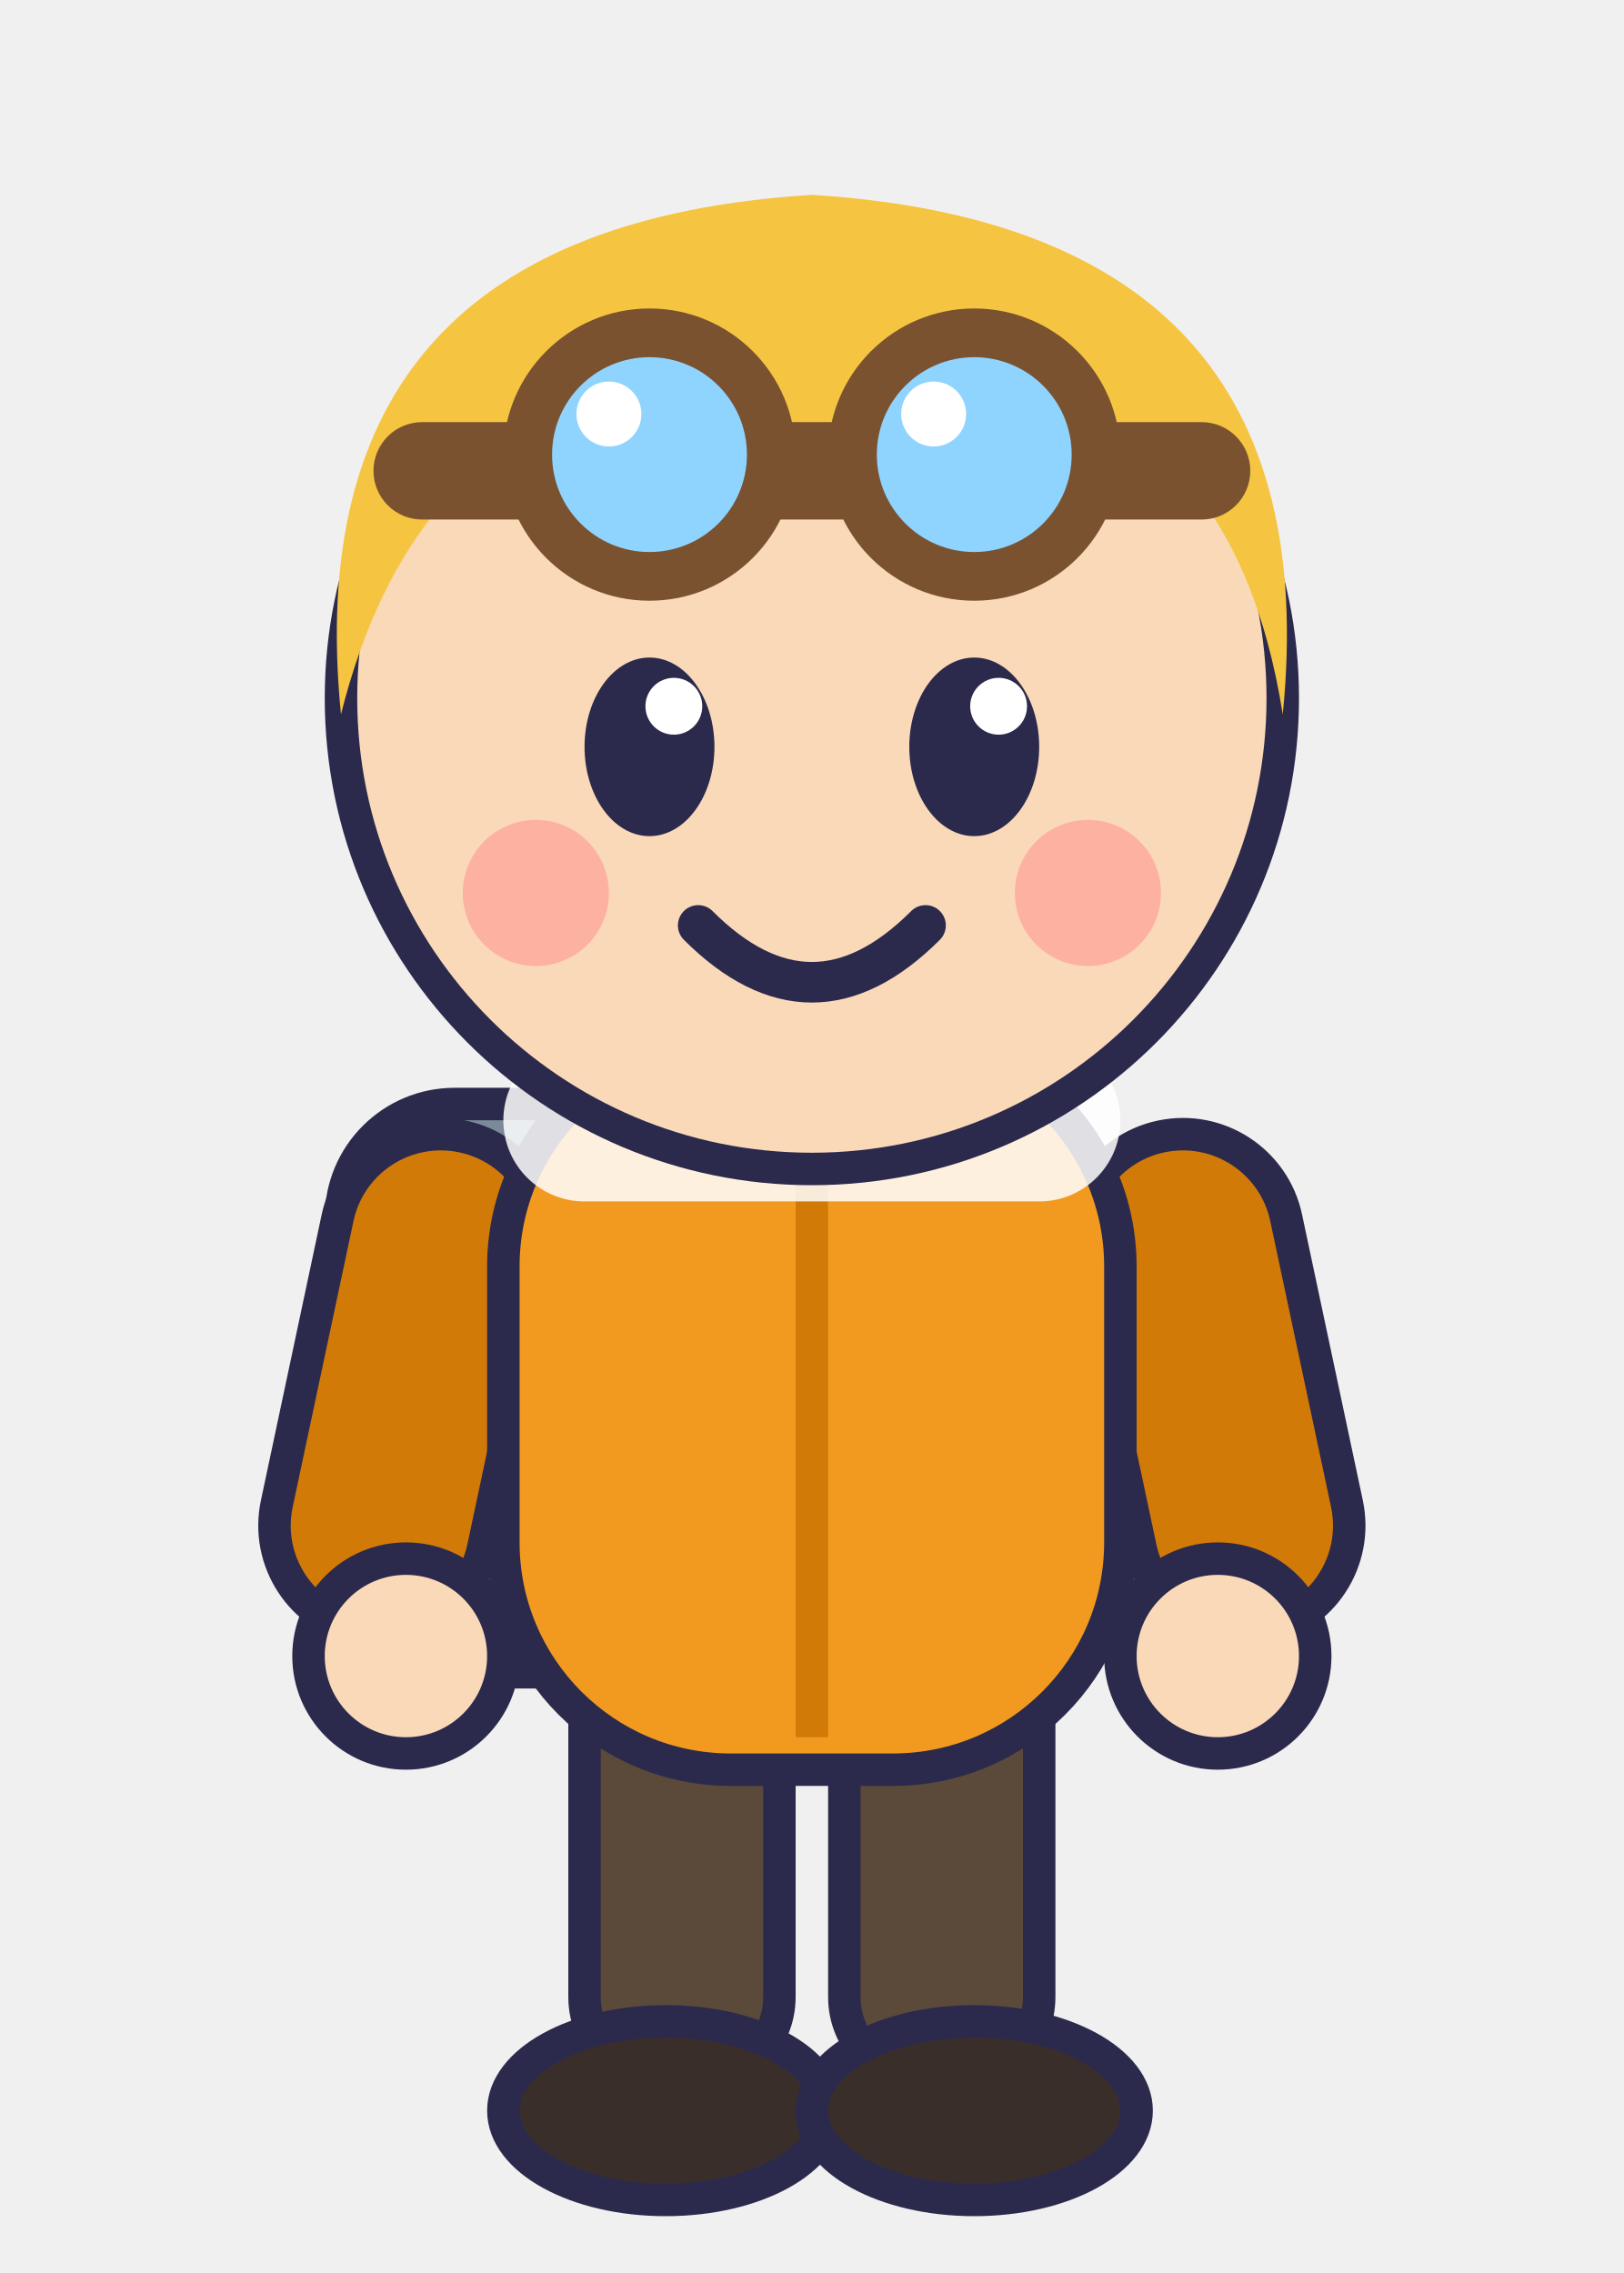
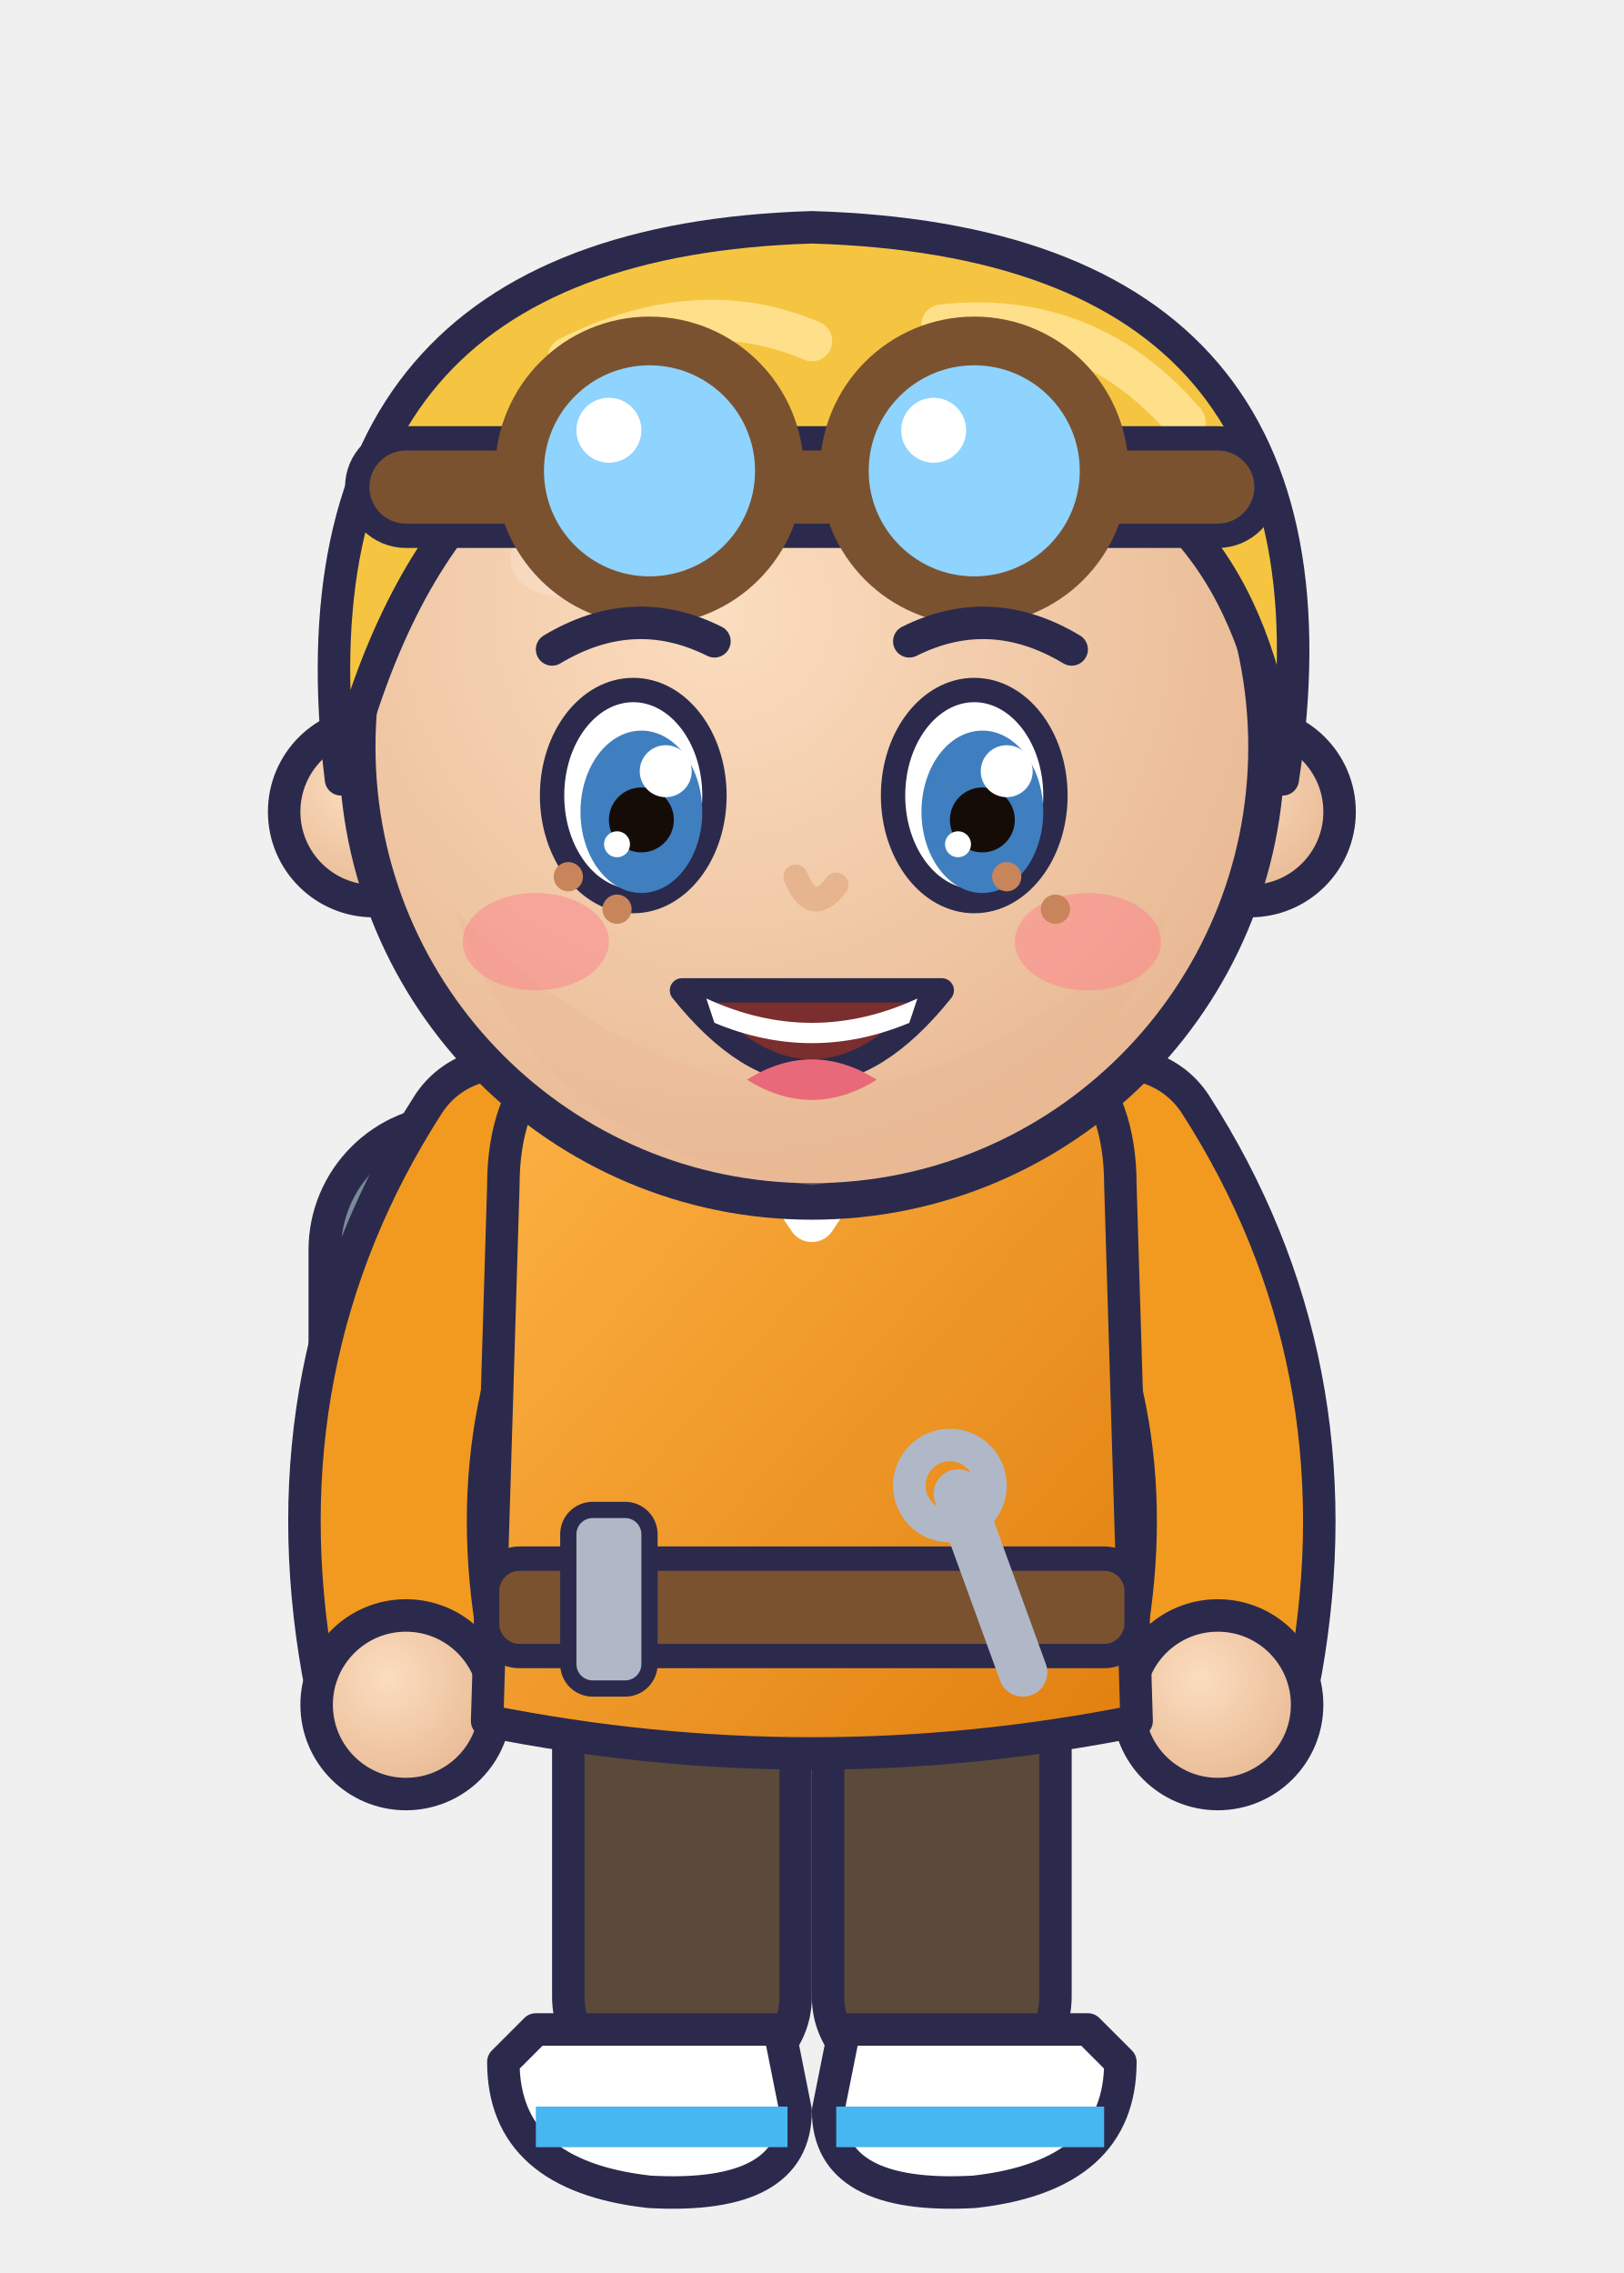
<svg xmlns="http://www.w3.org/2000/svg" width="200" height="280" viewBox="0 0 200 280">
-   <rect x="42" y="136" width="40" height="70" rx="14" fill="#7A8A99" stroke="#2B2A4C" stroke-width="4" />
-   <rect x="72" y="200" width="24" height="56" rx="10" fill="#5B4A3A" stroke="#2B2A4C" stroke-width="4" />
-   <rect x="104" y="200" width="24" height="56" rx="10" fill="#5B4A3A" stroke="#2B2A4C" stroke-width="4" />
-   <ellipse cx="82" cy="260" rx="20" ry="11" fill="#3A2E2A" stroke="#2B2A4C" stroke-width="4" />
-   <ellipse cx="120" cy="260" rx="20" ry="11" fill="#3A2E2A" stroke="#2B2A4C" stroke-width="4" />
-   <rect x="44" y="140" width="26" height="62" rx="13" fill="#D27A08" stroke="#2B2A4C" stroke-width="4" transform="rotate(12 57 140)" />
-   <rect x="130" y="140" width="26" height="62" rx="13" fill="#D27A08" stroke="#2B2A4C" stroke-width="4" transform="rotate(-12 143 140)" />
-   <circle cx="50" cy="204" r="12" fill="#FAD9B8" stroke="#2B2A4C" stroke-width="4" />
-   <circle cx="150" cy="204" r="12" fill="#FAD9B8" stroke="#2B2A4C" stroke-width="4" />
-   <rect x="62" y="128" width="76" height="90" rx="28" fill="#F29A1F" stroke="#2B2A4C" stroke-width="4" />
-   <line x1="100" y1="136" x2="100" y2="214" stroke="#D27A08" stroke-width="4" />
-   <rect x="62" y="128" width="76" height="20" rx="10" fill="#FFFFFF" opacity="0.85" />
-   <circle cx="100" cy="86" r="58" fill="#FAD9B8" stroke="#2B2A4C" stroke-width="4" />
-   <path d="M42 88 Q36 28 100 24 Q164 28 158 88 Q152 50 120 46 Q100 60 76 48 Q50 56 42 88Z" fill="#F5C542" />
-   <ellipse cx="80" cy="92" rx="8" ry="11" fill="#2B2A4C" />
-   <ellipse cx="120" cy="92" rx="8" ry="11" fill="#2B2A4C" />
-   <circle cx="83" cy="87" r="3.5" fill="#fff" />
-   <circle cx="123" cy="87" r="3.5" fill="#fff" />
-   <circle cx="66" cy="110" r="9" fill="#FF8A8A" opacity="0.5" />
-   <circle cx="134" cy="110" r="9" fill="#FF8A8A" opacity="0.5" />
-   <path d="M86 114 Q100 128 114 114" stroke="#2B2A4C" stroke-width="5" fill="none" stroke-linecap="round" />
-   <rect x="46" y="52" width="108" height="12" rx="6" fill="#7A5230" />
-   <circle cx="80" cy="56" r="15" fill="#8FD3FF" stroke="#7A5230" stroke-width="6" />
-   <circle cx="120" cy="56" r="15" fill="#8FD3FF" stroke="#7A5230" stroke-width="6" />
-   <circle cx="75" cy="51" r="4" fill="#fff" />
-   <circle cx="115" cy="51" r="4" fill="#fff" />
+   <defs>
+     <radialGradient id="gabriel-skin" cx="0.4" cy="0.35" r="0.75">
+       <stop offset="0" stop-color="#FBDDBF" />
+       <stop offset="1" stop-color="#E6B48E" />
+     </radialGradient>
+     <linearGradient id="gabriel-jacket" x1="0" y1="0" x2="1" y2="1">
+       <stop offset="0" stop-color="#FFB547" />
+       <stop offset="1" stop-color="#E07F0E" />
+     </linearGradient>
+   </defs>
+   <rect x="40" y="138" width="44" height="74" rx="16" fill="#7A8A99" stroke="#2B2A4C" stroke-width="4" />
+   <rect x="44" y="176" width="36" height="24" rx="8" fill="#5B6878" stroke="#2B2A4C" stroke-width="3" />
+   <rect x="48" y="146" width="10" height="26" rx="5" fill="#FFFFFF" opacity="0.25" />
+   <rect x="70" y="204" width="28" height="52" rx="10" fill="#5B4A3A" stroke="#2B2A4C" stroke-width="4" />
+   <rect x="102" y="204" width="28" height="52" rx="10" fill="#5B4A3A" stroke="#2B2A4C" stroke-width="4" />
+   <path d="M62 254 Q62 268 80 270 Q98 271 98 260 L96 250 L66 250Z" fill="#FFFFFF" stroke="#2B2A4C" stroke-width="4" stroke-linejoin="round" />
+   <path d="M104 250 L102 260 Q102 271 120 270 Q138 268 138 254 L134 250Z" fill="#FFFFFF" stroke="#2B2A4C" stroke-width="4" stroke-linejoin="round" />
+   <path d="M66 262 H97 M103 262 H136" stroke="#46B7F0" stroke-width="5" />
+   <path d="M62 142 Q44 170 50 204" stroke="#2B2A4C" stroke-width="26" fill="none" stroke-linecap="round" />
+   <path d="M62 142 Q44 170 50 204" stroke="#F29A1F" stroke-width="18" fill="none" stroke-linecap="round" />
+   <path d="M138 142 Q156 170 150 204" stroke="#2B2A4C" stroke-width="26" fill="none" stroke-linecap="round" />
+   <path d="M138 142 Q156 170 150 204" stroke="#F29A1F" stroke-width="18" fill="none" stroke-linecap="round" />
+   <circle cx="50" cy="210" r="11" fill="url(#gabriel-skin)" stroke="#2B2A4C" stroke-width="4" />
+   <circle cx="150" cy="210" r="11" fill="url(#gabriel-skin)" stroke="#2B2A4C" stroke-width="4" />
+   <path d="M62 146 Q62 126 84 124 L116 124 Q138 126 138 146 L140 212 Q100 220 60 212Z" fill="url(#gabriel-jacket)" stroke="#2B2A4C" stroke-width="4" stroke-linejoin="round" />
+   <path d="M84 126 L100 150 L116 126" stroke="#FFFFFF" stroke-width="6" fill="none" stroke-linejoin="round" />
+   <rect x="60" y="192" width="80" height="12" rx="4" fill="#7A5230" stroke="#2B2A4C" stroke-width="3" />
+   <rect x="70" y="186" width="10" height="22" rx="3" fill="#B0B8C8" stroke="#2B2A4C" stroke-width="2" />
+   <path d="M118 184 L126 206" stroke="#B0B8C8" stroke-width="6" stroke-linecap="round" />
+   <circle cx="117" cy="183" r="5" fill="none" stroke="#B0B8C8" stroke-width="4" />
+   <circle cx="46" cy="100" r="11" fill="url(#gabriel-skin)" stroke="#2B2A4C" stroke-width="4" />
+   <circle cx="154" cy="100" r="11" fill="url(#gabriel-skin)" stroke="#2B2A4C" stroke-width="4" />
+   <circle cx="100" cy="92" r="56" fill="url(#gabriel-skin)" stroke="#2B2A4C" stroke-width="4.5" />
+   <path d="M56 112 Q100 156 144 112 Q134 142 100 146 Q66 142 56 112Z" fill="#E6B48E" opacity="0.25" />
+   <ellipse cx="80" cy="64" rx="18" ry="8" fill="#FFFFFF" opacity="0.18" transform="rotate(-20 80 64)" />
+   <path d="M42 96 Q34 30 100 28 Q168 30 158 96 Q154 60 126 54 Q112 66 94 56 Q72 66 60 60 Q48 72 42 96Z" fill="#F5C542" stroke="#2B2A4C" stroke-width="4" stroke-linejoin="round" />
+   <path d="M70 44 Q86 36 100 42 M116 40 Q134 38 146 52" stroke="#FFE08A" stroke-width="5" fill="none" stroke-linecap="round" />
+   <rect x="44" y="54" width="112" height="12" rx="6" fill="#7A5230" stroke="#2B2A4C" stroke-width="3" />
+   <circle cx="80" cy="58" r="16" fill="#8FD3FF" stroke="#7A5230" stroke-width="6" />
+   <circle cx="120" cy="58" r="16" fill="#8FD3FF" stroke="#7A5230" stroke-width="6" />
+   <circle cx="75" cy="53" r="4" fill="#fff" />
+   <circle cx="115" cy="53" r="4" fill="#fff" />
+   <ellipse cx="78" cy="98" rx="10" ry="13" fill="#FFFFFF" stroke="#2B2A4C" stroke-width="3" />
+   <ellipse cx="79" cy="100" rx="7.5" ry="10" fill="#3F7FBF" />
+   <circle cx="79" cy="101" r="4" fill="#150C08" />
+   <circle cx="82" cy="95" r="3.2" fill="#FFFFFF" />
+   <circle cx="76" cy="104" r="1.6" fill="#FFFFFF" />
+   <ellipse cx="120" cy="98" rx="10" ry="13" fill="#FFFFFF" stroke="#2B2A4C" stroke-width="3" />
+   <ellipse cx="121" cy="100" rx="7.5" ry="10" fill="#3F7FBF" />
+   <circle cx="121" cy="101" r="4" fill="#150C08" />
+   <circle cx="124" cy="95" r="3.2" fill="#FFFFFF" />
+   <circle cx="118" cy="104" r="1.6" fill="#FFFFFF" />
+   <path d="M68 80 Q78 74 88 79 M112 79 Q122 74 132 80" stroke="#2B2A4C" stroke-width="4" fill="none" stroke-linecap="round" />
+   <path d="M98 108 Q100 113 103 109" stroke="#E6B48E" stroke-width="3" fill="none" stroke-linecap="round" />
+   <ellipse cx="66" cy="116" rx="9" ry="6" fill="#FF7A8A" opacity="0.45" />
+   <ellipse cx="134" cy="116" rx="9" ry="6" fill="#FF7A8A" opacity="0.45" />
+   <path d="M84 122 Q100 142 116 122 Z" fill="#7A2E2E" stroke="#2B2A4C" stroke-width="3" stroke-linejoin="round" />
+   <path d="M87 123 Q100 129 113 123 L112 126 Q100 131 88 126Z" fill="#FFFFFF" />
+   <path d="M92 133 Q100 128 108 133 Q100 138 92 133Z" fill="#E86A7A" />
+   <circle cx="70" cy="108" r="1.8" fill="#C8845A" />
+   <circle cx="76" cy="112" r="1.8" fill="#C8845A" />
+   <circle cx="124" cy="108" r="1.8" fill="#C8845A" />
+   <circle cx="130" cy="112" r="1.8" fill="#C8845A" />
</svg>
